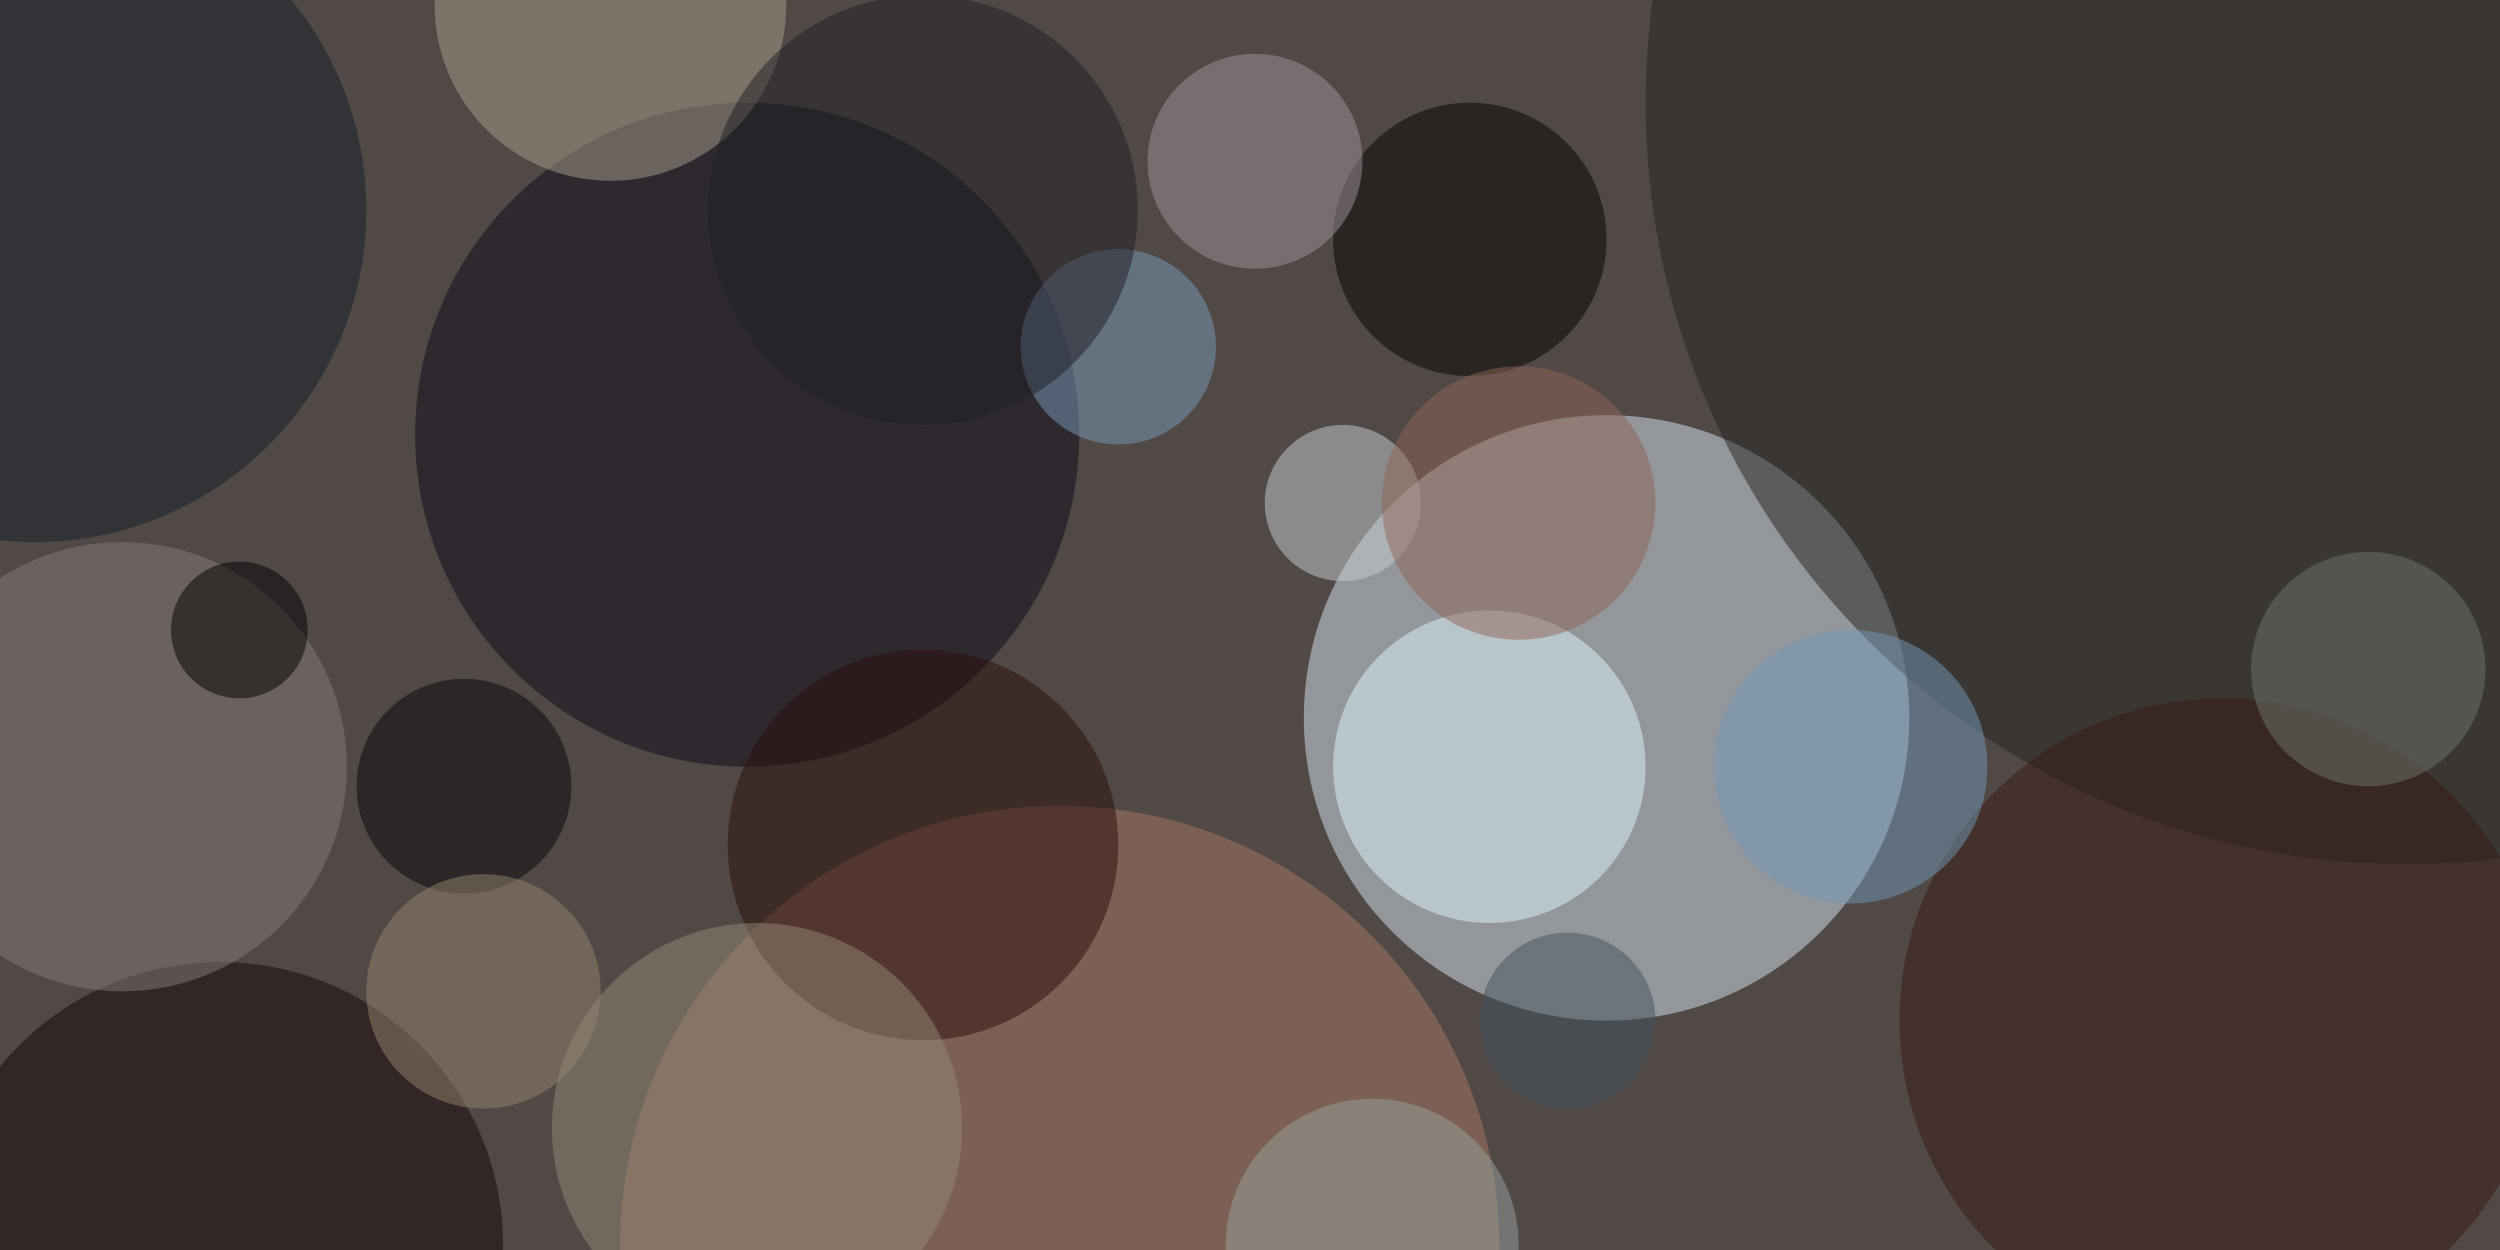
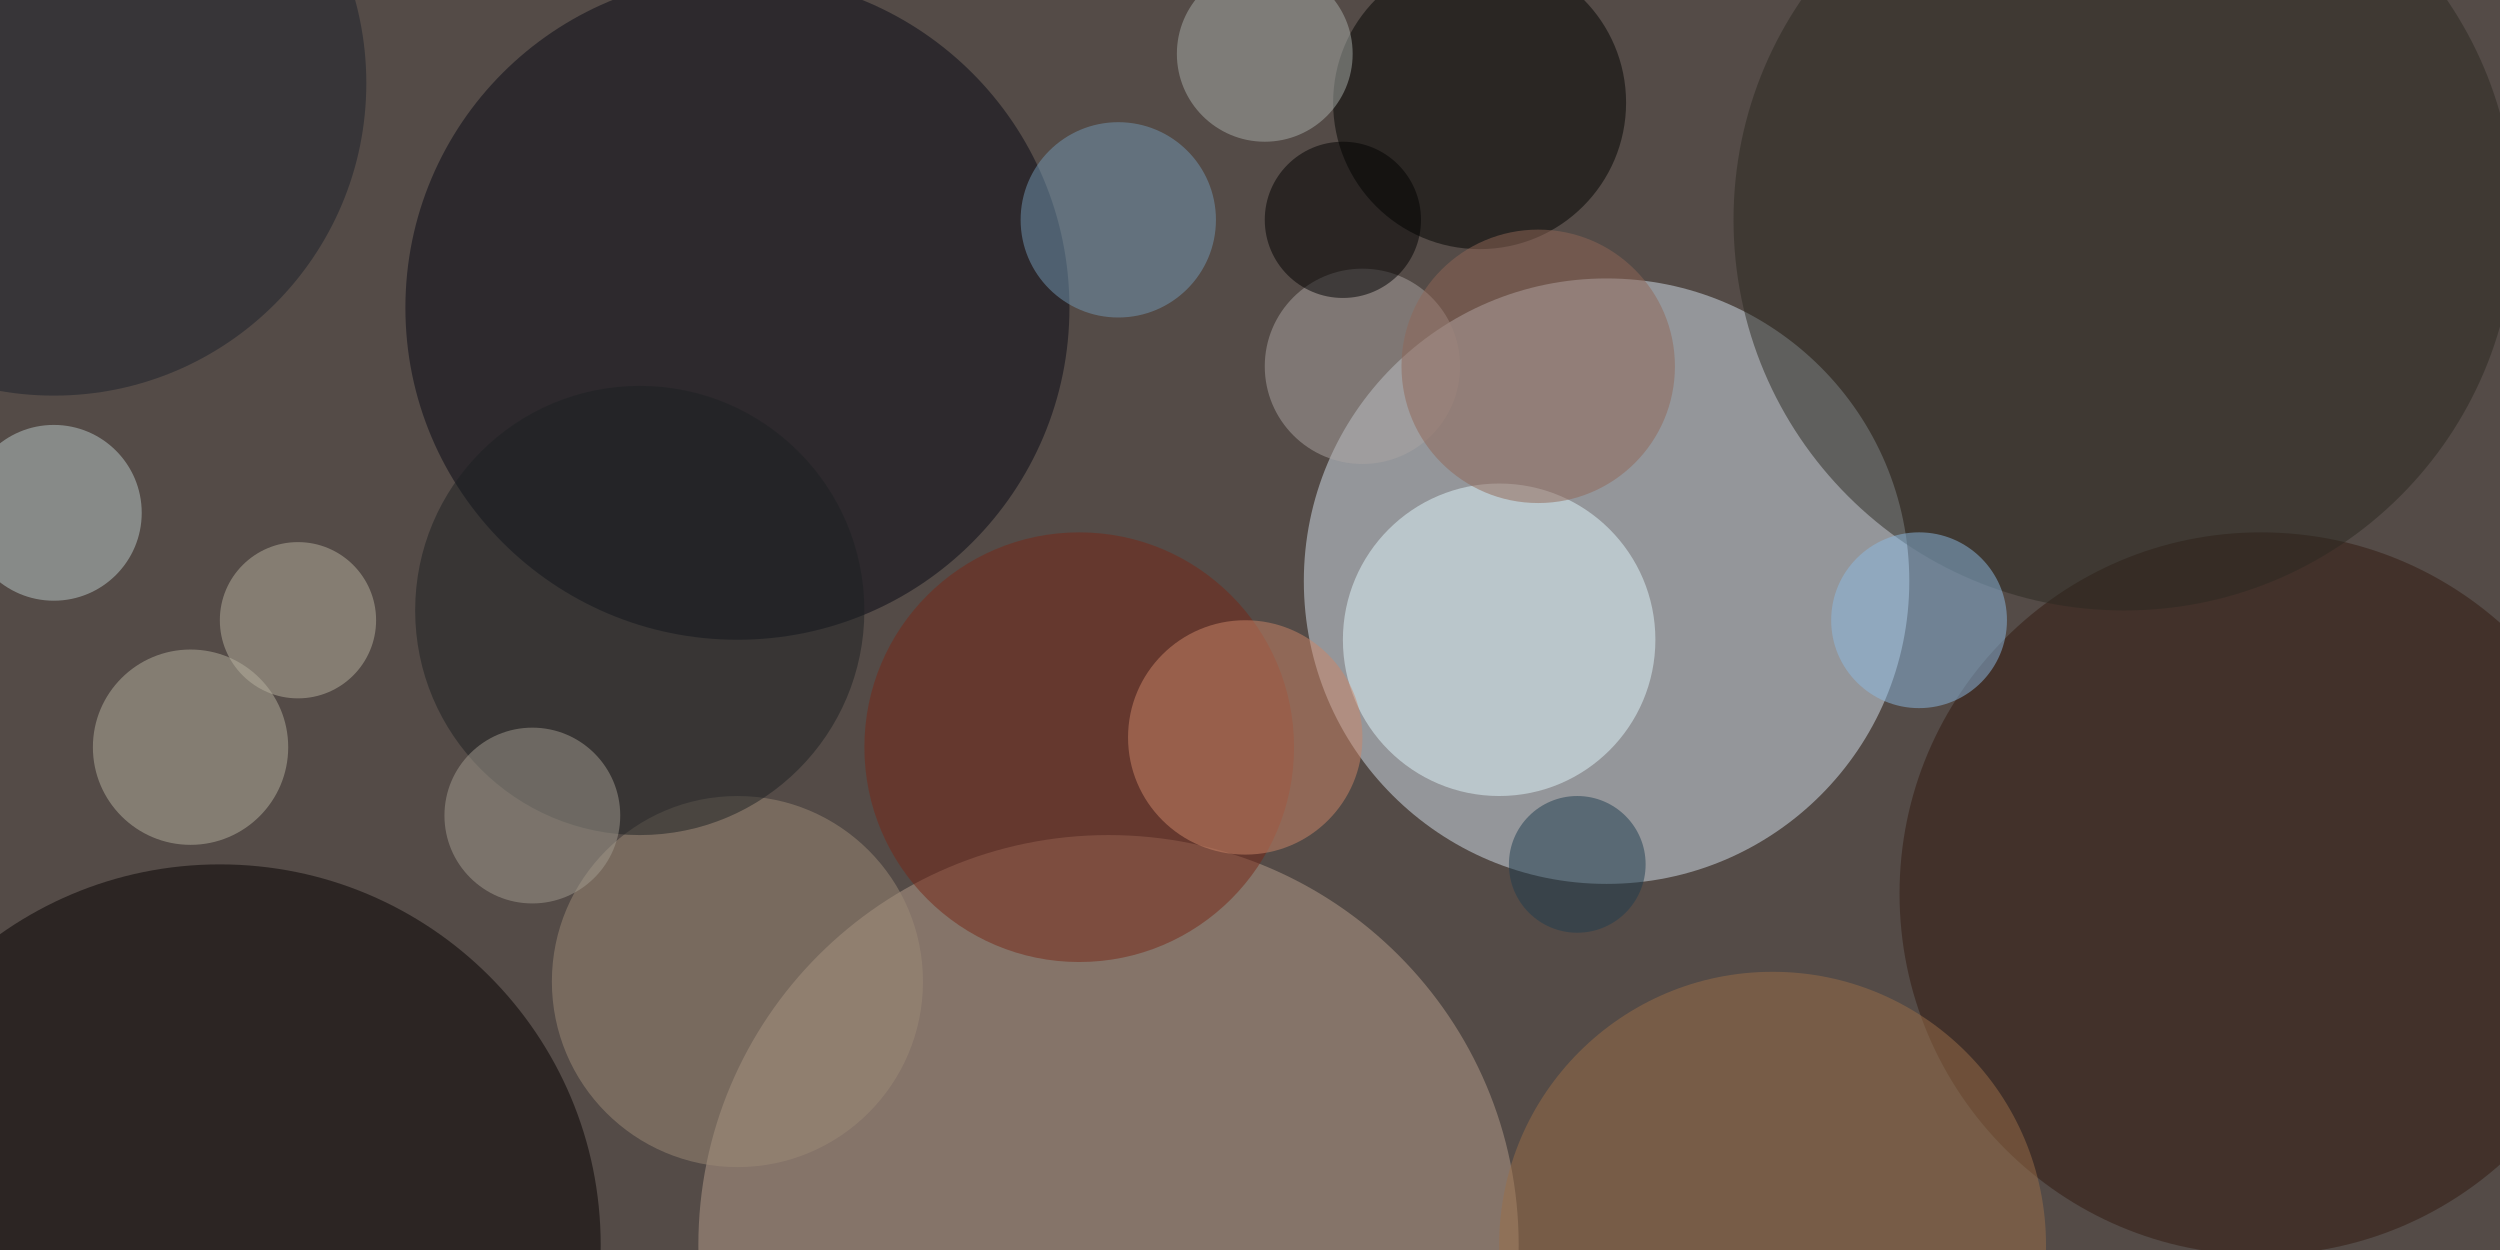
<svg xmlns="http://www.w3.org/2000/svg" viewBox="0 0 400 200">
-   <path fill="#514946" d="M0 0h400v200H0z" />
+   <path fill="#544b47" d="M0 0h400v200H0z" />
  <g transform="translate(.8 .8) scale(1.5625)" fill-opacity=".5">
-     <ellipse fill="#d6e5ef" cx="164" cy="73" rx="31" ry="31" />
-     <ellipse fill="#0a0b16" cx="76" cy="44" rx="34" ry="34" />
-     <ellipse fill="#a97963" cx="108" cy="127" rx="45" ry="45" />
-     <ellipse fill="#242420" cx="246" cy="10" rx="78" ry="78" />
-     <ellipse fill="#dff4fa" cx="152" cy="78" rx="16" ry="16" />
-     <ellipse fill="#2a0e0b" cx="94" cy="86" rx="20" ry="20" />
-     <ellipse fill="#391b11" cx="227" cy="104" rx="33" ry="33" />
-     <ellipse fill="#140707" cx="22" cy="127" rx="29" ry="29" />
-     <ellipse fill="#867d79" cx="12" cy="78" rx="23" ry="23" />
-     <ellipse fill="#ab9e8d" cx="62" rx="18" ry="18" />
-     <ellipse fill="#151e29" cx="3" cy="21" rx="34" ry="34" />
-     <ellipse fill="#000300" cx="150" cy="24" rx="14" ry="14" />
-     <ellipse fill="#c7ced2" cx="137" cy="51" rx="8" ry="8" />
-     <ellipse fill="#7398b8" cx="189" cy="78" rx="14" ry="14" />
-     <ellipse fill="#906556" cx="155" cy="51" rx="14" ry="14" />
-     <ellipse fill="#789ab8" cx="114" cy="35" rx="10" ry="10" />
-     <ellipse fill="#938877" cx="77" cy="115" rx="21" ry="21" />
-     <ellipse fill="#a09499" cx="128" cy="16" rx="11" ry="11" />
-     <ellipse cx="24" cy="64" rx="7" ry="7" />
-     <ellipse fill="#060706" cx="47" cy="80" rx="11" ry="11" />
-     <ellipse fill="#6f7470" cx="242" cy="68" rx="12" ry="12" />
-     <ellipse fill="#95856f" cx="49" cy="101" rx="12" ry="12" />
-     <ellipse fill="#43525c" cx="160" cy="104" rx="9" ry="9" />
-     <ellipse fill="#201f24" cx="94" cy="21" rx="22" ry="22" />
-     <ellipse fill="#98a29f" cx="140" cy="127" rx="15" ry="15" />
+     <ellipse fill="#d4e3ef" cx="164" cy="59" rx="31" ry="31" />
+     <ellipse fill="#b69f8c" cx="113" cy="127" rx="42" ry="42" />
+     <ellipse fill="#070915" cx="75" cy="31" rx="34" ry="34" />
+     <ellipse fill="#050000" cx="22" cy="127" rx="39" ry="39" />
+     <ellipse fill="#30180f" cx="231" cy="91" rx="37" ry="37" />
+     <ellipse fill="#2b2921" cx="217" cy="22" rx="40" ry="40" />
+     <ellipse fill="#e1f6fc" cx="153" cy="65" rx="16" ry="16" />
+     <ellipse fill="#000300" cx="151" cy="10" rx="15" ry="15" />
+     <ellipse fill="#9d8b77" cx="75" cy="100" rx="19" ry="19" />
+     <ellipse fill="#772716" cx="110" cy="76" rx="22" ry="22" />
+     <ellipse fill="#bacacb" cx="5" cy="52" rx="9" ry="9" />
+     <ellipse fill="#8cbae2" cx="196" cy="63" rx="9" ry="9" />
+     <ellipse fill="#b5b19f" cx="19" cy="76" rx="10" ry="10" />
+     <ellipse fill="#aaa4a3" cx="139" cy="37" rx="10" ry="10" />
+     <ellipse fill="#1a202a" cx="5" cy="8" rx="32" ry="32" />
+     <ellipse fill="#916657" cx="157" cy="37" rx="14" ry="14" />
+     <ellipse fill="#9a6e48" cx="181" cy="127" rx="28" ry="28" />
+     <ellipse fill="#cd8768" cx="127" cy="75" rx="12" ry="12" />
+     <ellipse fill="#1c2122" cx="65" cy="62" rx="23" ry="23" />
+     <ellipse fill="#7398b4" cx="114" cy="22" rx="10" ry="10" />
+     <ellipse fill="#a9aeaa" cx="129" cy="5" rx="9" ry="9" />
+     <ellipse fill="#a29c90" cx="54" cy="83" rx="9" ry="9" />
+     <ellipse fill="#b6b09f" cx="30" cy="63" rx="8" ry="8" />
+     <ellipse fill="#1e3d4e" cx="161" cy="88" rx="7" ry="7" />
+     <ellipse cx="137" cy="22" rx="8" ry="8" />
  </g>
</svg>
